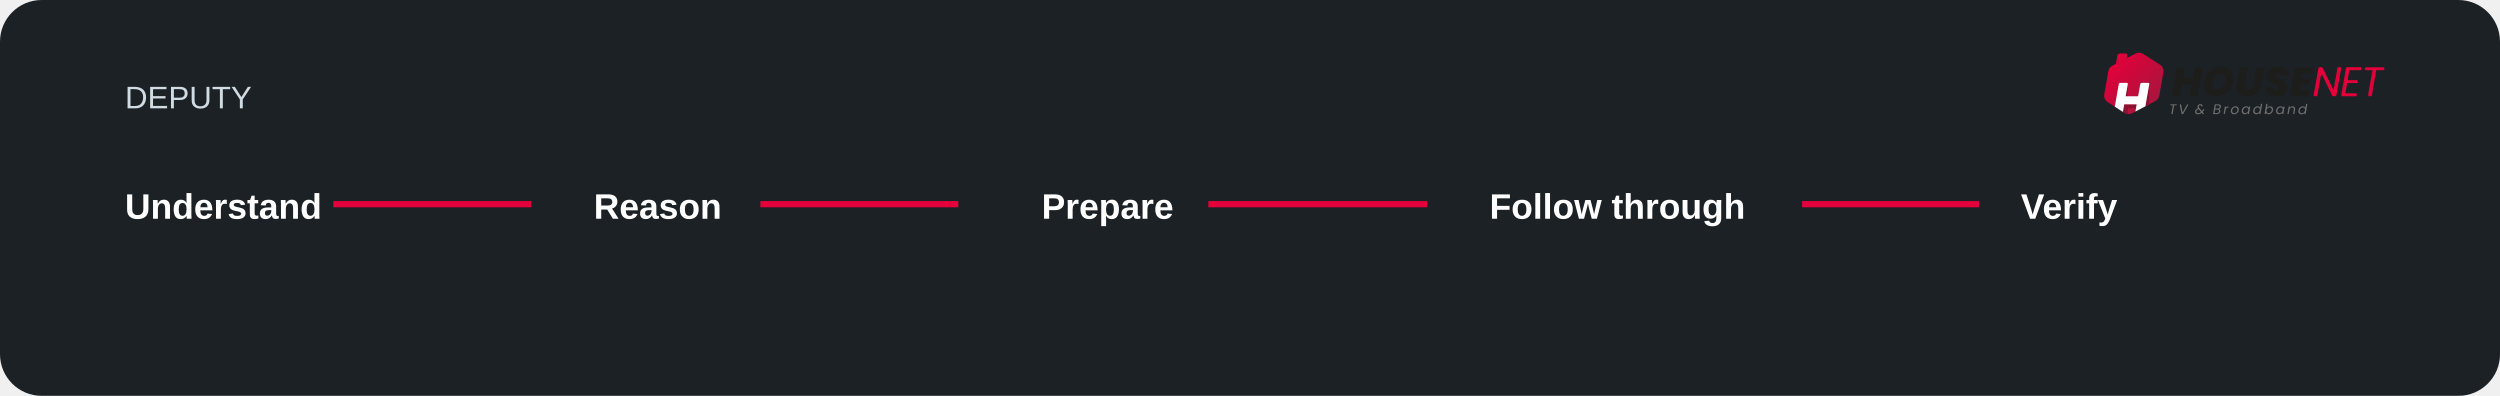
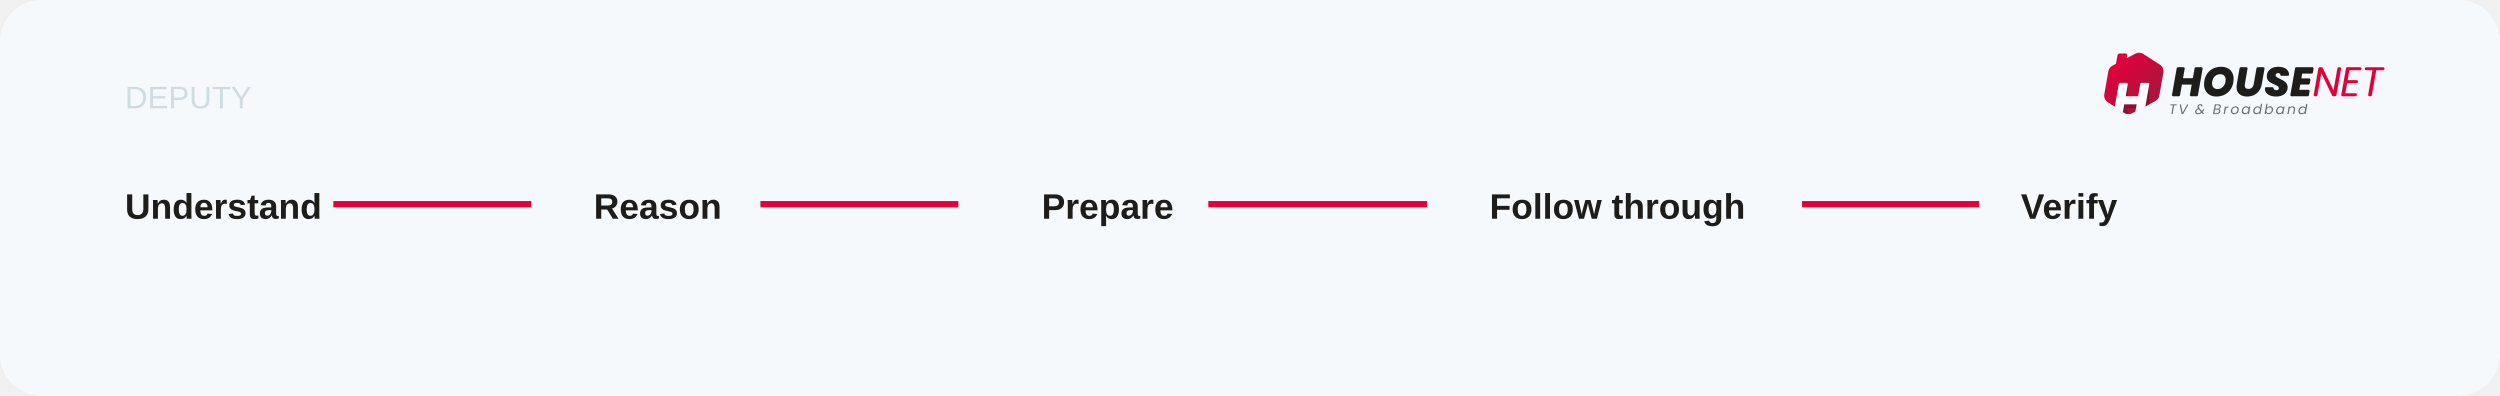
<svg xmlns="http://www.w3.org/2000/svg" viewBox="0 0 1200 190" role="img" aria-labelledby="t">
-   <rect width="1200" height="190" rx="20" fill="#1C2125" />
+   <rect width="1200" height="190" rx="20" fill="#F6F9FB" />
  <text x="60" y="52" font-family="Arial,sans-serif" font-size="15" fill="#D1DCE2">DEPUTY</text>
-   <g font-family="Arial,sans-serif" fill="white" font-size="17" font-weight="700">
+   <g font-family="Arial,sans-serif" fill="#1D1D1B" font-size="17" font-weight="700">
    <text x="60" y="105">Understand</text>
    <text x="285" y="105">Reason</text>
    <text x="500" y="105">Prepare</text>
    <text x="715" y="105">Follow through</text>
    <text x="970" y="105">Verify</text>
  </g>
  <g stroke="#E4003A" stroke-width="3">
    <path d="M160 98h95M365 98h95M580 98h105M865 98h85" />
  </g>
  <g transform="translate(1010 25) scale(.62)">
    <path d="M56.284 40.947C56.255 41.108 56.115 41.227 55.95 41.227H54.164L53.018 47.759C52.989 47.919 52.849 48.039 52.684 48.039H52.383C52.173 48.039 52.012 47.849 52.049 47.639L53.175 41.223H51.513C51.299 41.223 51.142 41.029 51.179 40.823V40.794C51.221 40.596 51.394 40.452 51.596 40.452H55.872C56.131 40.452 56.329 40.687 56.284 40.947Z" fill="#6F6F6E" />
    <path d="M59.567 40.798L60.713 46.975L64.131 40.675C64.205 40.538 64.346 40.456 64.498 40.456H64.605C64.923 40.456 65.125 40.798 64.972 41.079L61.204 47.87C61.142 47.977 61.031 48.043 60.907 48.043H60.243C60.082 48.043 59.942 47.927 59.909 47.771L58.54 40.959C58.486 40.699 58.684 40.456 58.952 40.456H59.158C59.361 40.456 59.534 40.6 59.571 40.798H59.567Z" fill="#6F6F6E" />
    <path d="M89.818 43.495C89.525 43.788 89.166 44.002 88.746 44.13C89.1 44.188 89.393 44.361 89.616 44.645C89.838 44.93 89.954 45.272 89.954 45.664C89.954 45.779 89.942 45.891 89.921 46.002C89.855 46.386 89.698 46.732 89.447 47.041C89.195 47.35 88.87 47.594 88.461 47.771C88.053 47.948 87.6 48.039 87.088 48.039H84.759C84.499 48.039 84.301 47.804 84.346 47.548L85.546 40.798C85.583 40.601 85.757 40.452 85.959 40.452H88.329C89.01 40.452 89.529 40.596 89.88 40.889C90.23 41.178 90.408 41.557 90.408 42.023C90.408 42.139 90.395 42.258 90.375 42.382C90.296 42.831 90.107 43.202 89.814 43.499L89.818 43.495ZM88.973 45.623C88.973 45.289 88.849 45.025 88.602 44.827C88.354 44.629 88.016 44.534 87.587 44.534H85.868L85.389 47.256H87.142C87.629 47.256 88.033 47.136 88.35 46.897C88.668 46.658 88.865 46.328 88.94 45.907C88.96 45.804 88.973 45.713 88.973 45.623ZM89.377 42.225C89.377 41.912 89.269 41.669 89.051 41.495C88.832 41.322 88.519 41.236 88.103 41.236H86.457L86.012 43.751H87.678C88.136 43.751 88.511 43.639 88.812 43.417C89.109 43.194 89.29 42.889 89.356 42.497C89.373 42.431 89.377 42.341 89.377 42.225Z" fill="#6F6F6E" />
    <path d="M95.17 42.295C95.364 42.179 95.57 42.093 95.793 42.039C96.09 41.965 96.366 42.221 96.312 42.522L96.226 42.992H95.966C95.451 42.992 95.022 43.128 94.676 43.404C94.329 43.68 94.098 44.146 93.983 44.798L93.467 47.697C93.43 47.894 93.257 48.043 93.055 48.043H92.915C92.655 48.043 92.457 47.808 92.503 47.552L93.41 42.423C93.447 42.225 93.62 42.076 93.822 42.076H93.962C94.222 42.076 94.42 42.312 94.375 42.567L94.263 43.21C94.502 42.819 94.803 42.514 95.166 42.295H95.17Z" fill="#6F6F6E" />
    <path d="M99.277 47.829C98.898 47.623 98.601 47.334 98.391 46.959C98.181 46.584 98.073 46.151 98.073 45.66C98.073 44.984 98.23 44.366 98.543 43.805C98.857 43.244 99.286 42.799 99.834 42.473C100.382 42.147 100.993 41.982 101.669 41.982C102.168 41.982 102.613 42.086 103.001 42.292C103.388 42.498 103.689 42.791 103.904 43.162C104.118 43.537 104.225 43.974 104.225 44.473C104.225 45.149 104.065 45.764 103.747 46.324C103.43 46.885 102.992 47.326 102.44 47.652C101.887 47.978 101.273 48.143 100.601 48.143C100.102 48.143 99.661 48.039 99.277 47.833V47.829ZM101.995 46.914C102.374 46.658 102.667 46.316 102.881 45.891C103.096 45.467 103.203 45.013 103.203 44.526C103.203 43.974 103.042 43.553 102.724 43.257C102.407 42.964 102.007 42.815 101.529 42.815C101.05 42.815 100.634 42.943 100.267 43.203C99.9 43.463 99.611 43.805 99.405 44.23C99.199 44.654 99.1 45.12 99.1 45.611C99.1 46.147 99.253 46.563 99.558 46.856C99.863 47.149 100.251 47.297 100.721 47.297C101.191 47.297 101.615 47.169 101.995 46.91V46.914Z" fill="#6F6F6E" />
    <path d="M107.224 43.425C107.615 42.88 108.106 42.48 108.7 42.225C109.075 42.064 109.483 41.977 109.891 41.973C110.44 41.965 110.893 42.076 111.248 42.311C111.602 42.546 111.825 42.818 111.957 43.161L112.089 42.414C112.126 42.216 112.299 42.068 112.501 42.068H112.654C112.914 42.068 113.112 42.303 113.066 42.559L112.159 47.688C112.122 47.89 111.949 48.034 111.747 48.034H111.598C111.334 48.034 111.141 47.795 111.186 47.539L111.301 46.925C111.042 47.272 110.695 47.56 110.267 47.791C109.838 48.022 109.368 48.133 108.852 48.133C108.386 48.133 107.978 48.034 107.623 47.832C107.269 47.634 106.993 47.346 106.795 46.979C106.597 46.612 106.502 46.179 106.502 45.692C106.502 45.474 106.523 45.251 106.568 45.028C106.675 44.418 106.898 43.882 107.228 43.425H107.224ZM111.673 44.55C111.673 44.018 111.516 43.602 111.198 43.292C110.881 42.983 110.481 42.831 109.994 42.831C109.623 42.831 109.269 42.917 108.935 43.09C108.597 43.264 108.308 43.519 108.069 43.853C107.83 44.187 107.669 44.579 107.59 45.028C107.562 45.181 107.545 45.346 107.545 45.527C107.545 46.063 107.702 46.488 108.015 46.797C108.329 47.107 108.724 47.259 109.211 47.259C109.582 47.259 109.937 47.168 110.271 46.991C110.609 46.814 110.897 46.554 111.141 46.216C111.384 45.878 111.545 45.486 111.627 45.037C111.656 44.884 111.673 44.719 111.673 44.546V44.55Z" fill="#6F6F6E" />
    <path d="M127.018 42.316C127.447 42.089 127.908 41.978 128.411 41.978C129.121 41.978 129.694 42.192 130.127 42.621C130.56 43.05 130.774 43.631 130.774 44.361C130.774 44.571 130.753 44.798 130.708 45.037C130.601 45.639 130.378 46.175 130.048 46.65C129.719 47.12 129.314 47.487 128.84 47.751C128.366 48.01 127.863 48.142 127.331 48.142C126.799 48.142 126.383 48.031 126.036 47.804C125.69 47.577 125.447 47.293 125.307 46.942L125.171 47.697C125.133 47.895 124.96 48.043 124.758 48.043H124.618C124.358 48.043 124.16 47.808 124.206 47.553L125.484 40.333C125.521 40.135 125.694 39.986 125.896 39.986H126.036C126.296 39.986 126.494 40.221 126.449 40.477L125.97 43.186C126.238 42.831 126.589 42.539 127.014 42.316H127.018ZM129.739 44.538C129.739 44.011 129.582 43.594 129.269 43.293C128.956 42.992 128.556 42.84 128.061 42.84C127.698 42.84 127.348 42.93 127.005 43.108C126.663 43.285 126.37 43.545 126.127 43.883C125.884 44.221 125.723 44.608 125.645 45.054C125.616 45.206 125.599 45.371 125.599 45.553C125.599 46.085 125.756 46.501 126.074 46.81C126.391 47.12 126.791 47.272 127.278 47.272C127.649 47.272 128.003 47.181 128.337 47.004C128.675 46.827 128.964 46.567 129.207 46.229C129.451 45.891 129.611 45.495 129.694 45.037C129.723 44.885 129.739 44.72 129.739 44.538Z" fill="#6F6F6E" />
    <path d="M133.78 43.433C134.172 42.889 134.663 42.489 135.256 42.233C135.632 42.073 136.04 41.986 136.448 41.982C136.996 41.974 137.45 42.085 137.804 42.32C138.159 42.555 138.382 42.827 138.514 43.169L138.646 42.423C138.683 42.225 138.856 42.077 139.058 42.077H139.211C139.47 42.077 139.668 42.312 139.623 42.567L138.716 47.697C138.679 47.899 138.505 48.043 138.303 48.043H138.155C137.891 48.043 137.697 47.804 137.743 47.548L137.858 46.934C137.598 47.28 137.252 47.569 136.823 47.8C136.394 48.031 135.924 48.142 135.409 48.142C134.943 48.142 134.535 48.043 134.18 47.841C133.826 47.643 133.549 47.355 133.351 46.987C133.158 46.616 133.059 46.188 133.059 45.701C133.059 45.483 133.079 45.26 133.125 45.037C133.232 44.427 133.454 43.891 133.784 43.433H133.78ZM138.229 44.559C138.229 44.027 138.072 43.611 137.755 43.301C137.438 42.992 137.038 42.84 136.551 42.84C136.18 42.84 135.825 42.926 135.491 43.099C135.153 43.273 134.865 43.528 134.625 43.862C134.386 44.196 134.225 44.588 134.147 45.037C134.118 45.19 134.102 45.355 134.102 45.536C134.102 46.072 134.258 46.497 134.572 46.806C134.885 47.115 135.281 47.268 135.768 47.268C136.139 47.268 136.493 47.177 136.827 47C137.165 46.823 137.454 46.563 137.697 46.225C137.941 45.887 138.101 45.495 138.184 45.045C138.213 44.893 138.229 44.728 138.229 44.555V44.559Z" fill="#6F6F6E" />
    <path d="M147.297 42.464C147.668 42.794 147.854 43.277 147.854 43.907C147.854 44.138 147.837 44.349 147.8 44.53L147.239 47.701C147.202 47.903 147.029 48.047 146.827 48.047H146.699C146.439 48.047 146.242 47.812 146.287 47.556L146.798 44.674C146.827 44.522 146.844 44.361 146.844 44.196C146.844 43.755 146.724 43.417 146.481 43.182C146.237 42.951 145.899 42.835 145.462 42.835C144.939 42.835 144.493 43 144.13 43.326C143.763 43.652 143.524 44.13 143.417 44.753V44.732L142.889 47.705C142.852 47.903 142.679 48.051 142.477 48.051H142.337C142.077 48.051 141.879 47.816 141.924 47.561L142.832 42.431C142.869 42.233 143.042 42.085 143.244 42.085H143.384C143.644 42.085 143.842 42.32 143.796 42.576L143.73 42.943C143.978 42.629 144.287 42.39 144.654 42.225C145.025 42.06 145.413 41.974 145.821 41.974C146.439 41.974 146.93 42.139 147.301 42.468L147.297 42.464Z" fill="#6F6F6E" />
    <path d="M151.066 43.475C151.395 43.013 151.799 42.659 152.278 42.403C152.756 42.148 153.263 42.024 153.803 42.024C154.261 42.024 154.669 42.131 155.032 42.345C155.395 42.56 155.655 42.84 155.803 43.191L156.298 40.379C156.335 40.176 156.508 40.032 156.71 40.032H156.863C157.123 40.032 157.321 40.267 157.275 40.523L155.997 47.743C155.96 47.941 155.787 48.089 155.585 48.089H155.436C155.176 48.089 154.979 47.85 155.024 47.594L155.139 46.968C154.884 47.322 154.546 47.615 154.117 47.846C153.688 48.073 153.218 48.188 152.702 48.188C152.237 48.188 151.828 48.089 151.474 47.887C151.119 47.689 150.839 47.401 150.641 47.033C150.443 46.667 150.34 46.234 150.34 45.747C150.34 45.529 150.36 45.306 150.406 45.083C150.513 44.473 150.736 43.937 151.066 43.479V43.475ZM155.515 44.601C155.515 44.069 155.358 43.653 155.04 43.343C154.723 43.034 154.323 42.881 153.836 42.881C153.465 42.881 153.111 42.968 152.777 43.141C152.439 43.314 152.15 43.57 151.911 43.904C151.672 44.238 151.511 44.63 151.433 45.079C151.404 45.232 151.387 45.397 151.387 45.578C151.387 46.114 151.544 46.539 151.857 46.848C152.171 47.157 152.566 47.31 153.053 47.31C153.424 47.31 153.779 47.219 154.113 47.042C154.451 46.864 154.739 46.605 154.983 46.267C155.226 45.928 155.387 45.537 155.469 45.087C155.498 44.935 155.515 44.77 155.515 44.597V44.601Z" fill="#6F6F6E" />
    <path d="M77.407 44.774C77.617 44.498 77.419 44.106 77.077 44.106H77.052C76.924 44.106 76.801 44.164 76.722 44.267L75.881 45.335L75.63 45.652L73.758 43.376C73.568 43.125 73.432 42.906 73.341 42.733C73.255 42.552 73.213 42.379 73.213 42.205C73.213 41.908 73.32 41.653 73.539 41.443C73.758 41.228 74.03 41.125 74.356 41.125C74.595 41.125 74.788 41.187 74.937 41.319C75.056 41.418 75.131 41.554 75.151 41.715C75.168 41.838 75.201 41.941 75.234 41.995C75.325 42.135 75.481 42.222 75.658 42.222C75.836 42.222 75.988 42.135 76.083 41.995C76.116 41.946 76.141 41.888 76.157 41.822C76.157 41.789 76.166 41.752 76.166 41.715V41.702C76.166 41.294 76.013 40.96 75.716 40.7C75.419 40.436 75.015 40.309 74.508 40.309C74.059 40.309 73.663 40.395 73.312 40.572C72.966 40.746 72.694 40.989 72.496 41.302C72.302 41.612 72.203 41.966 72.203 42.37C72.203 42.56 72.236 42.741 72.306 42.923C72.372 43.108 72.484 43.298 72.628 43.512C71.943 43.772 71.399 44.139 70.995 44.613C70.583 45.092 70.385 45.636 70.385 46.242C70.385 46.848 70.591 47.318 71.003 47.66C71.42 48.007 71.981 48.18 72.69 48.18C73.213 48.18 73.704 48.089 74.153 47.904C74.607 47.714 75.048 47.434 75.485 47.05L76.178 47.895C76.256 47.99 76.38 48.052 76.504 48.052H76.706C77.056 48.052 77.25 47.64 77.027 47.364L76.186 46.341C76.368 46.151 76.553 45.92 76.751 45.652L77.407 44.778V44.774ZM73.918 47.1C73.576 47.252 73.213 47.326 72.83 47.326C72.393 47.326 72.046 47.215 71.783 46.984C71.523 46.757 71.395 46.461 71.395 46.098C71.395 45.657 71.552 45.269 71.857 44.939C72.166 44.613 72.591 44.349 73.127 44.151L74.957 46.382C74.611 46.708 74.261 46.947 73.922 47.104L73.918 47.1Z" fill="#6F6F6E" />
    <path d="M116.079 43.433C116.409 42.971 116.813 42.617 117.291 42.361C117.77 42.105 118.277 41.982 118.817 41.982C119.275 41.982 119.683 42.089 120.046 42.303C120.408 42.518 120.668 42.798 120.817 43.149L121.311 40.337C121.349 40.135 121.522 39.99 121.724 39.99H121.876C122.136 39.99 122.334 40.225 122.289 40.481L121.01 47.701C120.973 47.899 120.8 48.047 120.598 48.047H120.45C120.19 48.047 119.992 47.808 120.037 47.552L120.153 46.926C119.897 47.28 119.559 47.573 119.13 47.804C118.701 48.031 118.231 48.146 117.716 48.146C117.25 48.146 116.842 48.047 116.487 47.845C116.133 47.647 115.852 47.358 115.654 46.992C115.456 46.62 115.353 46.192 115.353 45.705C115.353 45.487 115.374 45.264 115.419 45.041C115.526 44.431 115.749 43.895 116.079 43.437V43.433ZM120.528 44.559C120.528 44.027 120.371 43.611 120.054 43.301C119.736 42.992 119.336 42.839 118.85 42.839C118.479 42.839 118.124 42.926 117.79 43.099C117.452 43.272 117.163 43.528 116.924 43.862C116.685 44.196 116.524 44.588 116.446 45.037C116.417 45.19 116.401 45.355 116.401 45.536C116.401 46.072 116.557 46.497 116.871 46.806C117.184 47.115 117.58 47.268 118.066 47.268C118.437 47.268 118.792 47.177 119.126 47C119.464 46.822 119.753 46.563 119.996 46.225C120.239 45.886 120.4 45.495 120.483 45.045C120.511 44.893 120.528 44.728 120.528 44.555V44.559Z" fill="#6F6F6E" />
    <path d="M75.297 11.719H70.951C70.498 11.719 70.106 12.049 70.028 12.494L68.667 20.2H61.051L62.354 12.824C62.458 12.246 62.012 11.723 61.431 11.723H57.085C56.631 11.723 56.24 12.053 56.161 12.498L52.508 33.098C52.409 33.675 52.85 34.199 53.432 34.199H57.811C58.264 34.199 58.656 33.869 58.73 33.424L60.19 25.177H67.781L66.379 33.094C66.276 33.671 66.721 34.195 67.302 34.195H71.677C72.131 34.195 72.527 33.865 72.601 33.419L76.225 12.82C76.328 12.242 75.887 11.719 75.302 11.719H75.297Z" fill="#1D1D1B" />
    <path d="M99.048 15.813C98.264 14.399 97.139 13.306 95.687 12.527C94.228 11.752 92.537 11.364 90.599 11.364C88.006 11.364 85.709 11.941 83.697 13.084C81.689 14.234 80.13 15.846 79.013 17.916C77.895 19.99 77.339 22.353 77.339 25.008C77.339 26.855 77.727 28.492 78.514 29.915C79.302 31.341 80.419 32.442 81.862 33.23C83.305 34.017 84.975 34.413 86.868 34.413C89.478 34.413 91.795 33.828 93.816 32.661C95.836 31.49 97.407 29.865 98.537 27.779C99.662 25.697 100.223 23.338 100.223 20.703C100.223 18.852 99.827 17.219 99.04 15.809L99.048 15.813ZM93.296 24.992C92.793 26.088 92.071 26.967 91.131 27.622C90.183 28.282 89.082 28.612 87.833 28.612C86.451 28.612 85.388 28.224 84.645 27.449C83.899 26.67 83.528 25.614 83.528 24.274C83.528 22.934 83.779 21.788 84.291 20.708C84.802 19.619 85.532 18.757 86.488 18.106C87.445 17.459 88.55 17.137 89.803 17.137C91.164 17.137 92.212 17.516 92.945 18.267C93.679 19.021 94.046 20.081 94.046 21.442C94.046 22.716 93.795 23.903 93.296 24.996V24.992Z" fill="#1D1D1B" />
    <path d="M123.21 11.719H118.868C118.415 11.719 118.023 12.049 117.945 12.494L115.784 24.757C115.574 25.948 115.112 26.872 114.415 27.532C113.71 28.187 112.786 28.521 111.64 28.521C110.684 28.521 109.983 28.286 109.521 27.816C109.067 27.346 108.836 26.691 108.836 25.837C108.836 25.499 108.869 25.14 108.931 24.753L111.005 12.812C111.108 12.239 110.667 11.715 110.082 11.715H105.769C105.315 11.715 104.923 12.045 104.845 12.49L102.684 24.753C102.54 25.499 102.466 26.253 102.466 27.016C102.466 29.4 103.2 31.226 104.68 32.5C106.16 33.774 108.119 34.413 110.564 34.413C112.452 34.413 114.197 34.059 115.792 33.346C117.388 32.632 118.736 31.556 119.841 30.113C120.946 28.666 121.68 26.884 122.039 24.757L124.138 12.82C124.241 12.243 123.8 11.719 123.214 11.719H123.21Z" fill="#1D1D1B" />
    <path d="M142.099 14.267C141.406 13.335 140.445 12.618 139.213 12.115C137.98 11.616 136.57 11.364 134.974 11.364C133.205 11.364 131.642 11.661 130.273 12.242C128.9 12.828 127.836 13.677 127.065 14.791C126.303 15.908 125.923 17.244 125.923 18.794C125.923 19.986 126.208 20.976 126.781 21.771C127.358 22.567 128.039 23.198 128.822 23.656C129.61 24.109 130.607 24.592 131.824 25.103C133.032 25.614 133.91 26.06 134.454 26.443C134.994 26.822 135.267 27.313 135.267 27.907C135.267 28.418 135.081 28.81 134.71 29.09C134.339 29.366 133.844 29.503 133.23 29.503C132.483 29.503 131.931 29.3 131.572 28.896C131.354 28.653 131.209 28.348 131.152 27.985C131.077 27.54 130.706 27.206 130.257 27.206H125.371C124.88 27.206 124.468 27.598 124.468 28.092C124.468 30.158 125.259 31.725 126.839 32.797C128.422 33.869 130.508 34.409 133.106 34.409C134.929 34.409 136.516 34.104 137.856 33.498C139.192 32.892 140.223 32.055 140.944 30.979C141.666 29.907 142.033 28.694 142.033 27.358C142.033 26.146 141.744 25.128 141.171 24.299C140.598 23.47 139.909 22.806 139.114 22.307C138.318 21.808 137.304 21.273 136.071 20.699C134.92 20.163 134.079 19.706 133.535 19.31C132.995 18.914 132.723 18.444 132.723 17.891C132.723 17.38 132.896 16.98 133.246 16.696C133.597 16.411 134.063 16.263 134.636 16.263C135.209 16.263 135.625 16.407 135.943 16.696C136.182 16.91 136.318 17.269 136.409 17.66C136.516 18.126 136.809 18.32 137.2 18.337H142.383C142.8 18.337 143.146 17.994 143.146 17.578C143.146 16.3 142.8 15.195 142.111 14.259L142.099 14.267Z" fill="#1D1D1B" />
    <path d="M161.202 11.719H148.729C148.276 11.719 147.884 12.049 147.806 12.494L144.153 33.094C144.05 33.671 144.495 34.195 145.076 34.195H157.578C158.032 34.195 158.423 33.865 158.502 33.415L159.038 30.319C159.137 29.746 158.695 29.222 158.114 29.222H151.1L151.83 25.144H158.221C158.675 25.144 159.066 24.823 159.145 24.377L159.664 21.499C159.767 20.926 159.326 20.398 158.741 20.398H152.692L153.331 16.667H160.67C161.124 16.667 161.516 16.337 161.594 15.887L162.122 12.82C162.225 12.246 161.784 11.723 161.198 11.723L161.202 11.719Z" fill="#1D1D1B" />
    <path d="M182.523 11.718H181.512C181.055 11.718 180.659 12.043 180.58 12.497L177.562 29.555L169.192 12.254C169.035 11.928 168.705 11.718 168.338 11.718H166.8C166.343 11.718 165.947 12.043 165.869 12.497L162.207 33.076C162.108 33.658 162.554 34.19 163.139 34.19H164.149C164.607 34.19 165.003 33.864 165.081 33.41L168.132 16.319L176.47 33.654C176.626 33.979 176.956 34.19 177.323 34.19H178.865C179.319 34.19 179.715 33.864 179.793 33.41L183.454 12.831C183.553 12.25 183.108 11.718 182.523 11.718Z" fill="#E3003A" />
    <path d="M198.274 11.718H188.16C187.702 11.718 187.306 12.043 187.228 12.497L183.57 33.076C183.467 33.658 183.913 34.19 184.502 34.19H194.654C195.111 34.19 195.503 33.864 195.586 33.414L195.66 32.99C195.763 32.408 195.318 31.872 194.728 31.872H186.716L188.131 23.985H195.478C195.944 23.985 196.336 23.655 196.41 23.197L196.472 22.838C196.571 22.261 196.126 21.729 195.54 21.729H188.518L189.871 14.035H198.192C198.649 14.035 199.041 13.709 199.123 13.26L199.198 12.835C199.301 12.254 198.855 11.722 198.266 11.722L198.274 11.718Z" fill="#E3003A" />
    <path d="M216.057 11.747H202.818C202.36 11.747 201.964 12.073 201.886 12.522L201.816 12.914C201.708 13.495 202.158 14.031 202.748 14.031H207.728L204.38 33.077C204.277 33.658 204.727 34.19 205.312 34.19H206.314C206.78 34.19 207.172 33.86 207.246 33.411L210.652 14.036H215.983C216.437 14.036 216.833 13.71 216.911 13.26L216.985 12.869C217.088 12.291 216.643 11.751 216.053 11.751L216.057 11.747Z" fill="#E3003A" />
    <path d="M45.856 15.787L42.693 33.731C42.376 35.541 41.233 37.1 39.605 37.953L34.95 40.39L31.902 41.99L27.788 43.042L24.2 46.027L21.673 47.35C20.621 47.899 19.454 48.113 18.32 47.998C17.405 47.907 16.515 47.598 15.719 47.087L14.511 46.307L11.954 43.363L8.235 42.27L2.726 38.733C0.714 37.442 -0.321 35.071 0.091 32.717L3.254 14.772C3.572 12.962 4.718 11.404 6.342 10.55L9.121 9.091L10.276 2.576C10.416 1.755 11.2 1.095 12.016 1.095H16.597C17.418 1.095 17.966 1.755 17.822 2.576L17.442 4.736L24.274 1.157C26.163 0.168 28.439 0.267 30.233 1.421L43.221 9.775C45.233 11.066 46.268 13.437 45.856 15.791V15.787Z" fill="url(#paint0_linear_526_5798)" />
    <path d="M34.933 24.771C34.933 24.771 34.928 24.784 34.928 24.796L31.902 41.99L34.949 40.391V24.978C34.949 24.908 34.945 24.837 34.937 24.771H34.933ZM15.541 40.448L14.51 46.307L15.718 47.087C16.514 47.598 17.404 47.907 18.32 47.998V43.532H24.641L25.185 40.452H15.541V40.448ZM18.308 24.771C18.308 24.771 18.303 24.784 18.303 24.796L16.646 34.206H18.324V24.982C18.324 24.912 18.32 24.842 18.312 24.776L18.308 24.771Z" fill="#8A1230" />
    <path d="M34.779 24.095C34.631 23.918 34.412 23.823 34.128 23.823H29.093C28.809 23.823 28.553 23.918 28.343 24.095C28.128 24.277 27.997 24.512 27.943 24.8L26.285 34.21H16.641L18.299 24.8C18.352 24.516 18.299 24.281 18.15 24.095C18.002 23.918 17.783 23.823 17.499 23.823H12.46C12.175 23.823 11.924 23.918 11.71 24.095C11.499 24.277 11.363 24.512 11.314 24.8L8.229 42.275L11.326 44.266L14.505 46.312L15.536 40.452H25.18L24.195 46.031L27.959 44.056L31.897 41.995L34.924 24.8C34.977 24.516 34.924 24.281 34.775 24.095H34.779Z" fill="white" />
    <defs>
      <linearGradient id="paint0_linear_526_5798" x1="5.505" y1="6.786" x2="38.57" y2="39.85" gradientUnits="userSpaceOnUse">
        <stop offset="0.02" stop-color="#E3003A" />
        <stop offset="1" stop-color="#A8153D" />
      </linearGradient>
    </defs>
  </g>
</svg>
